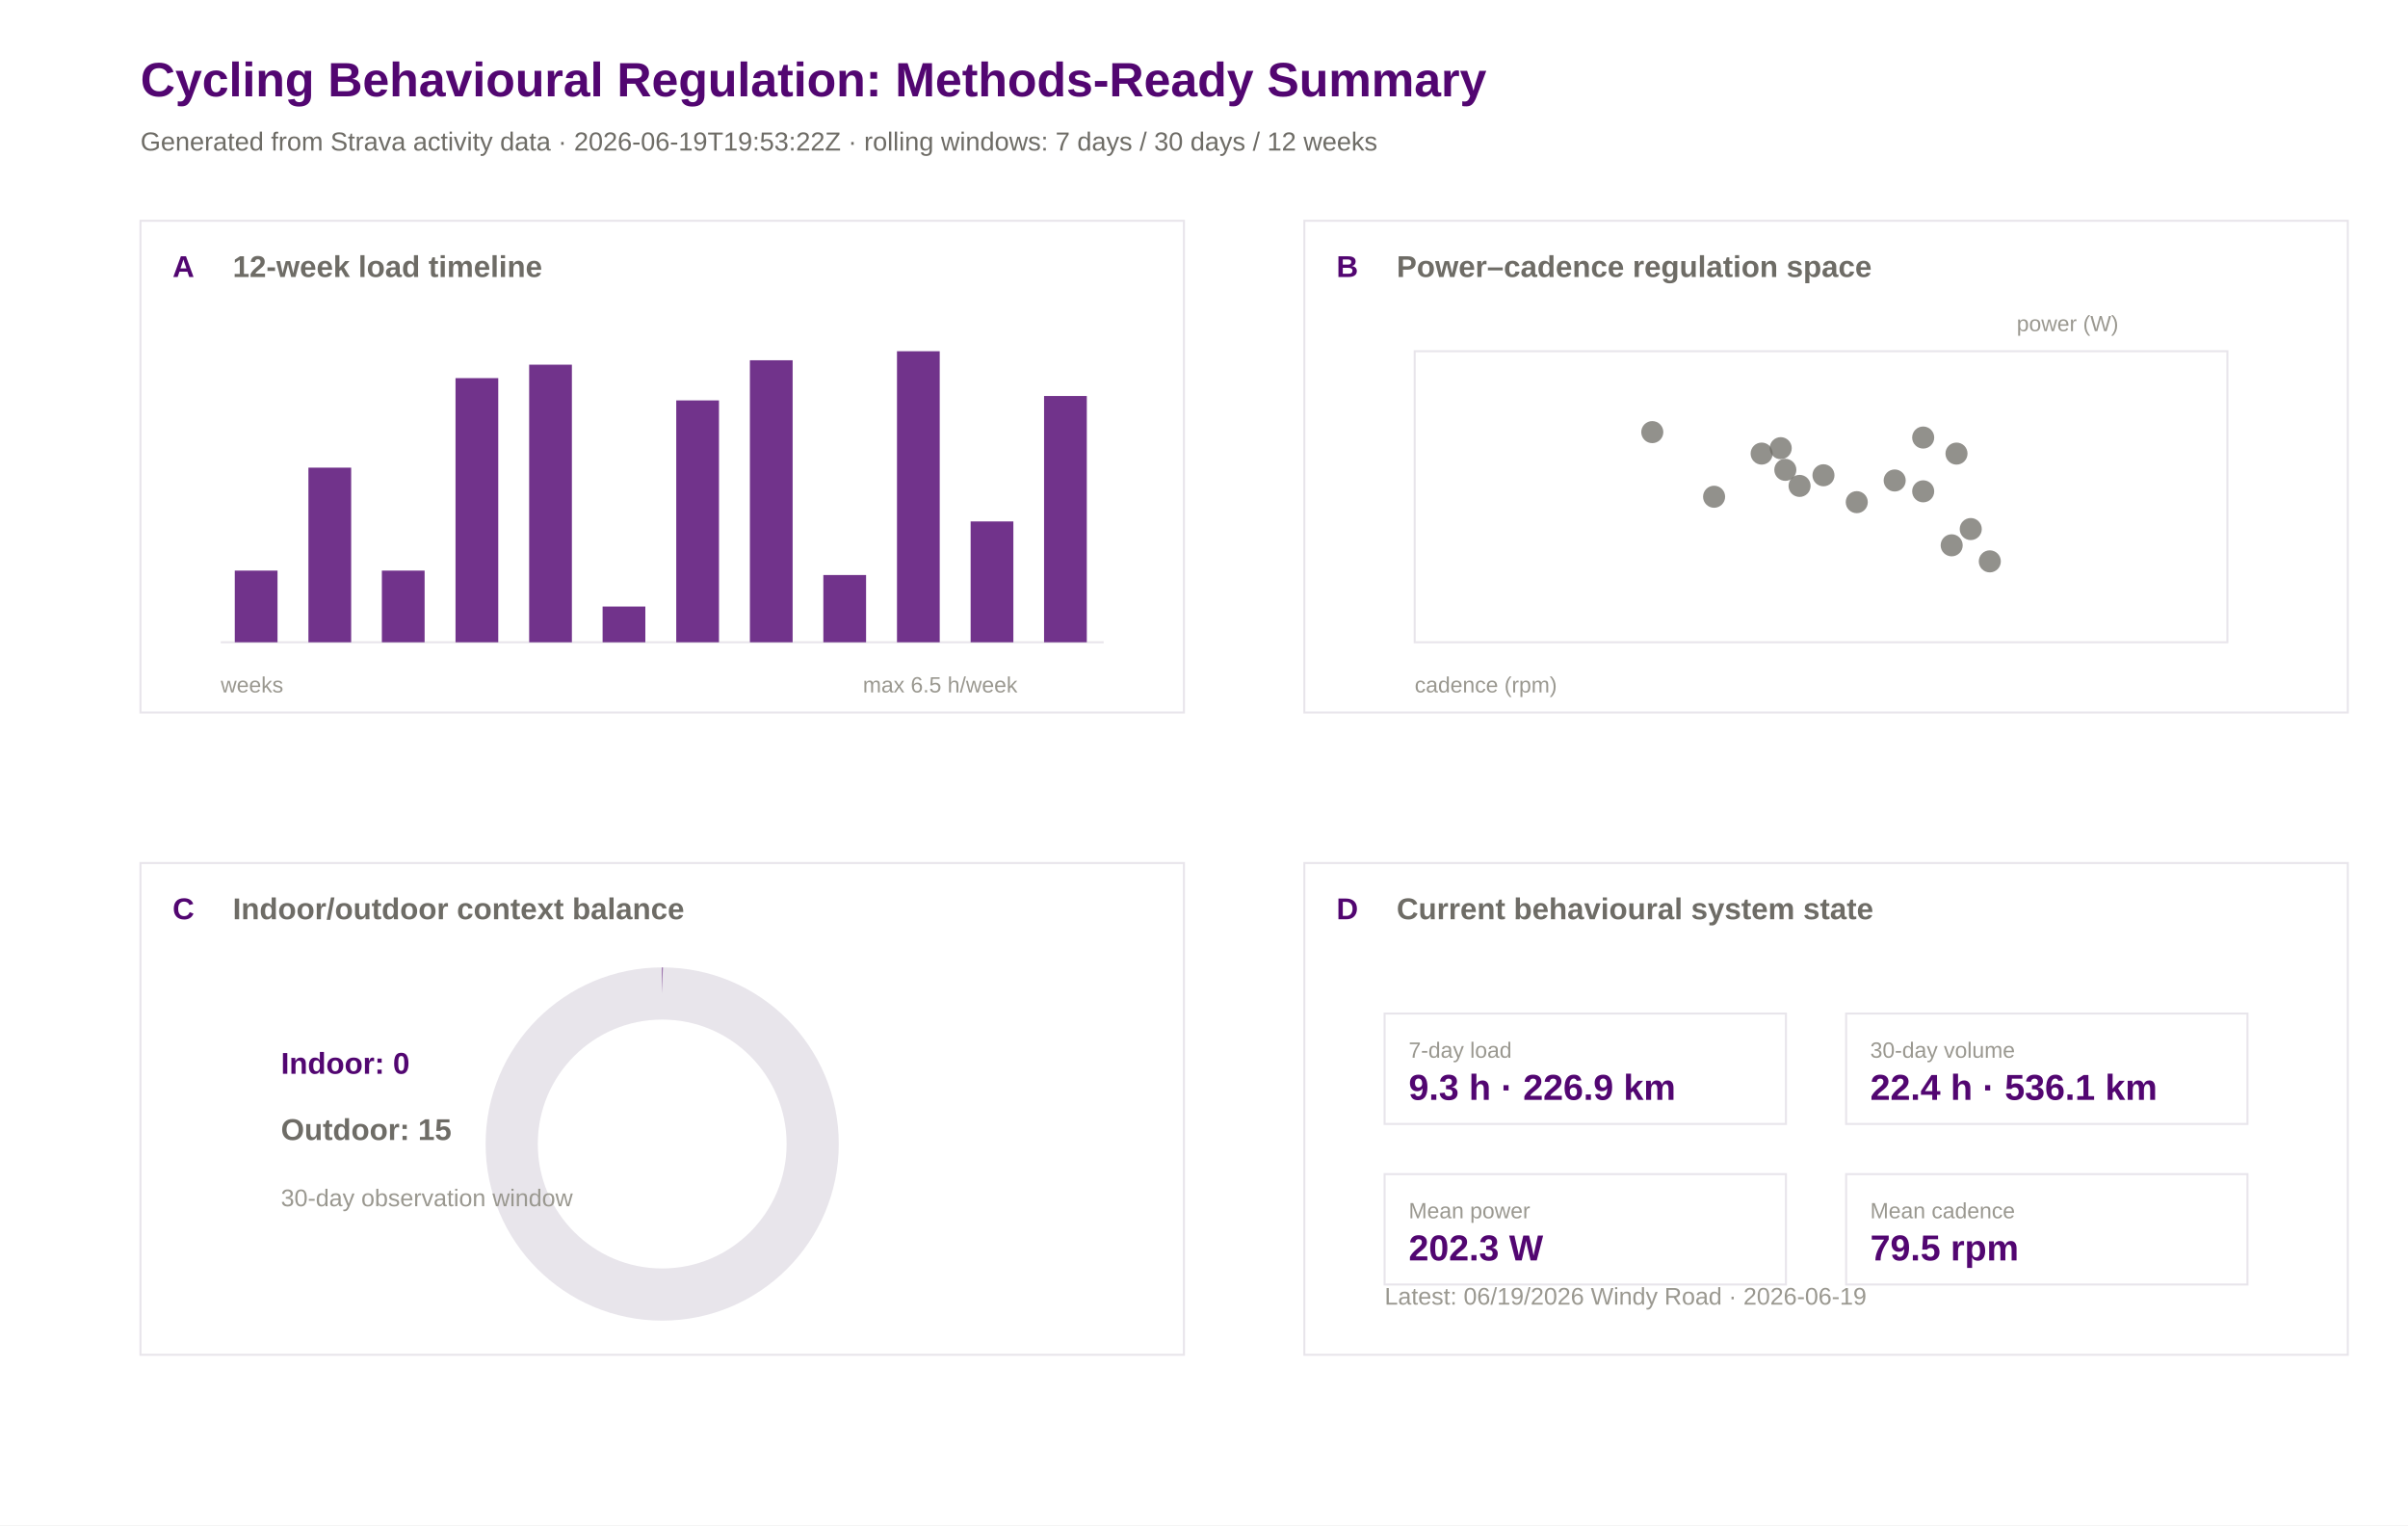
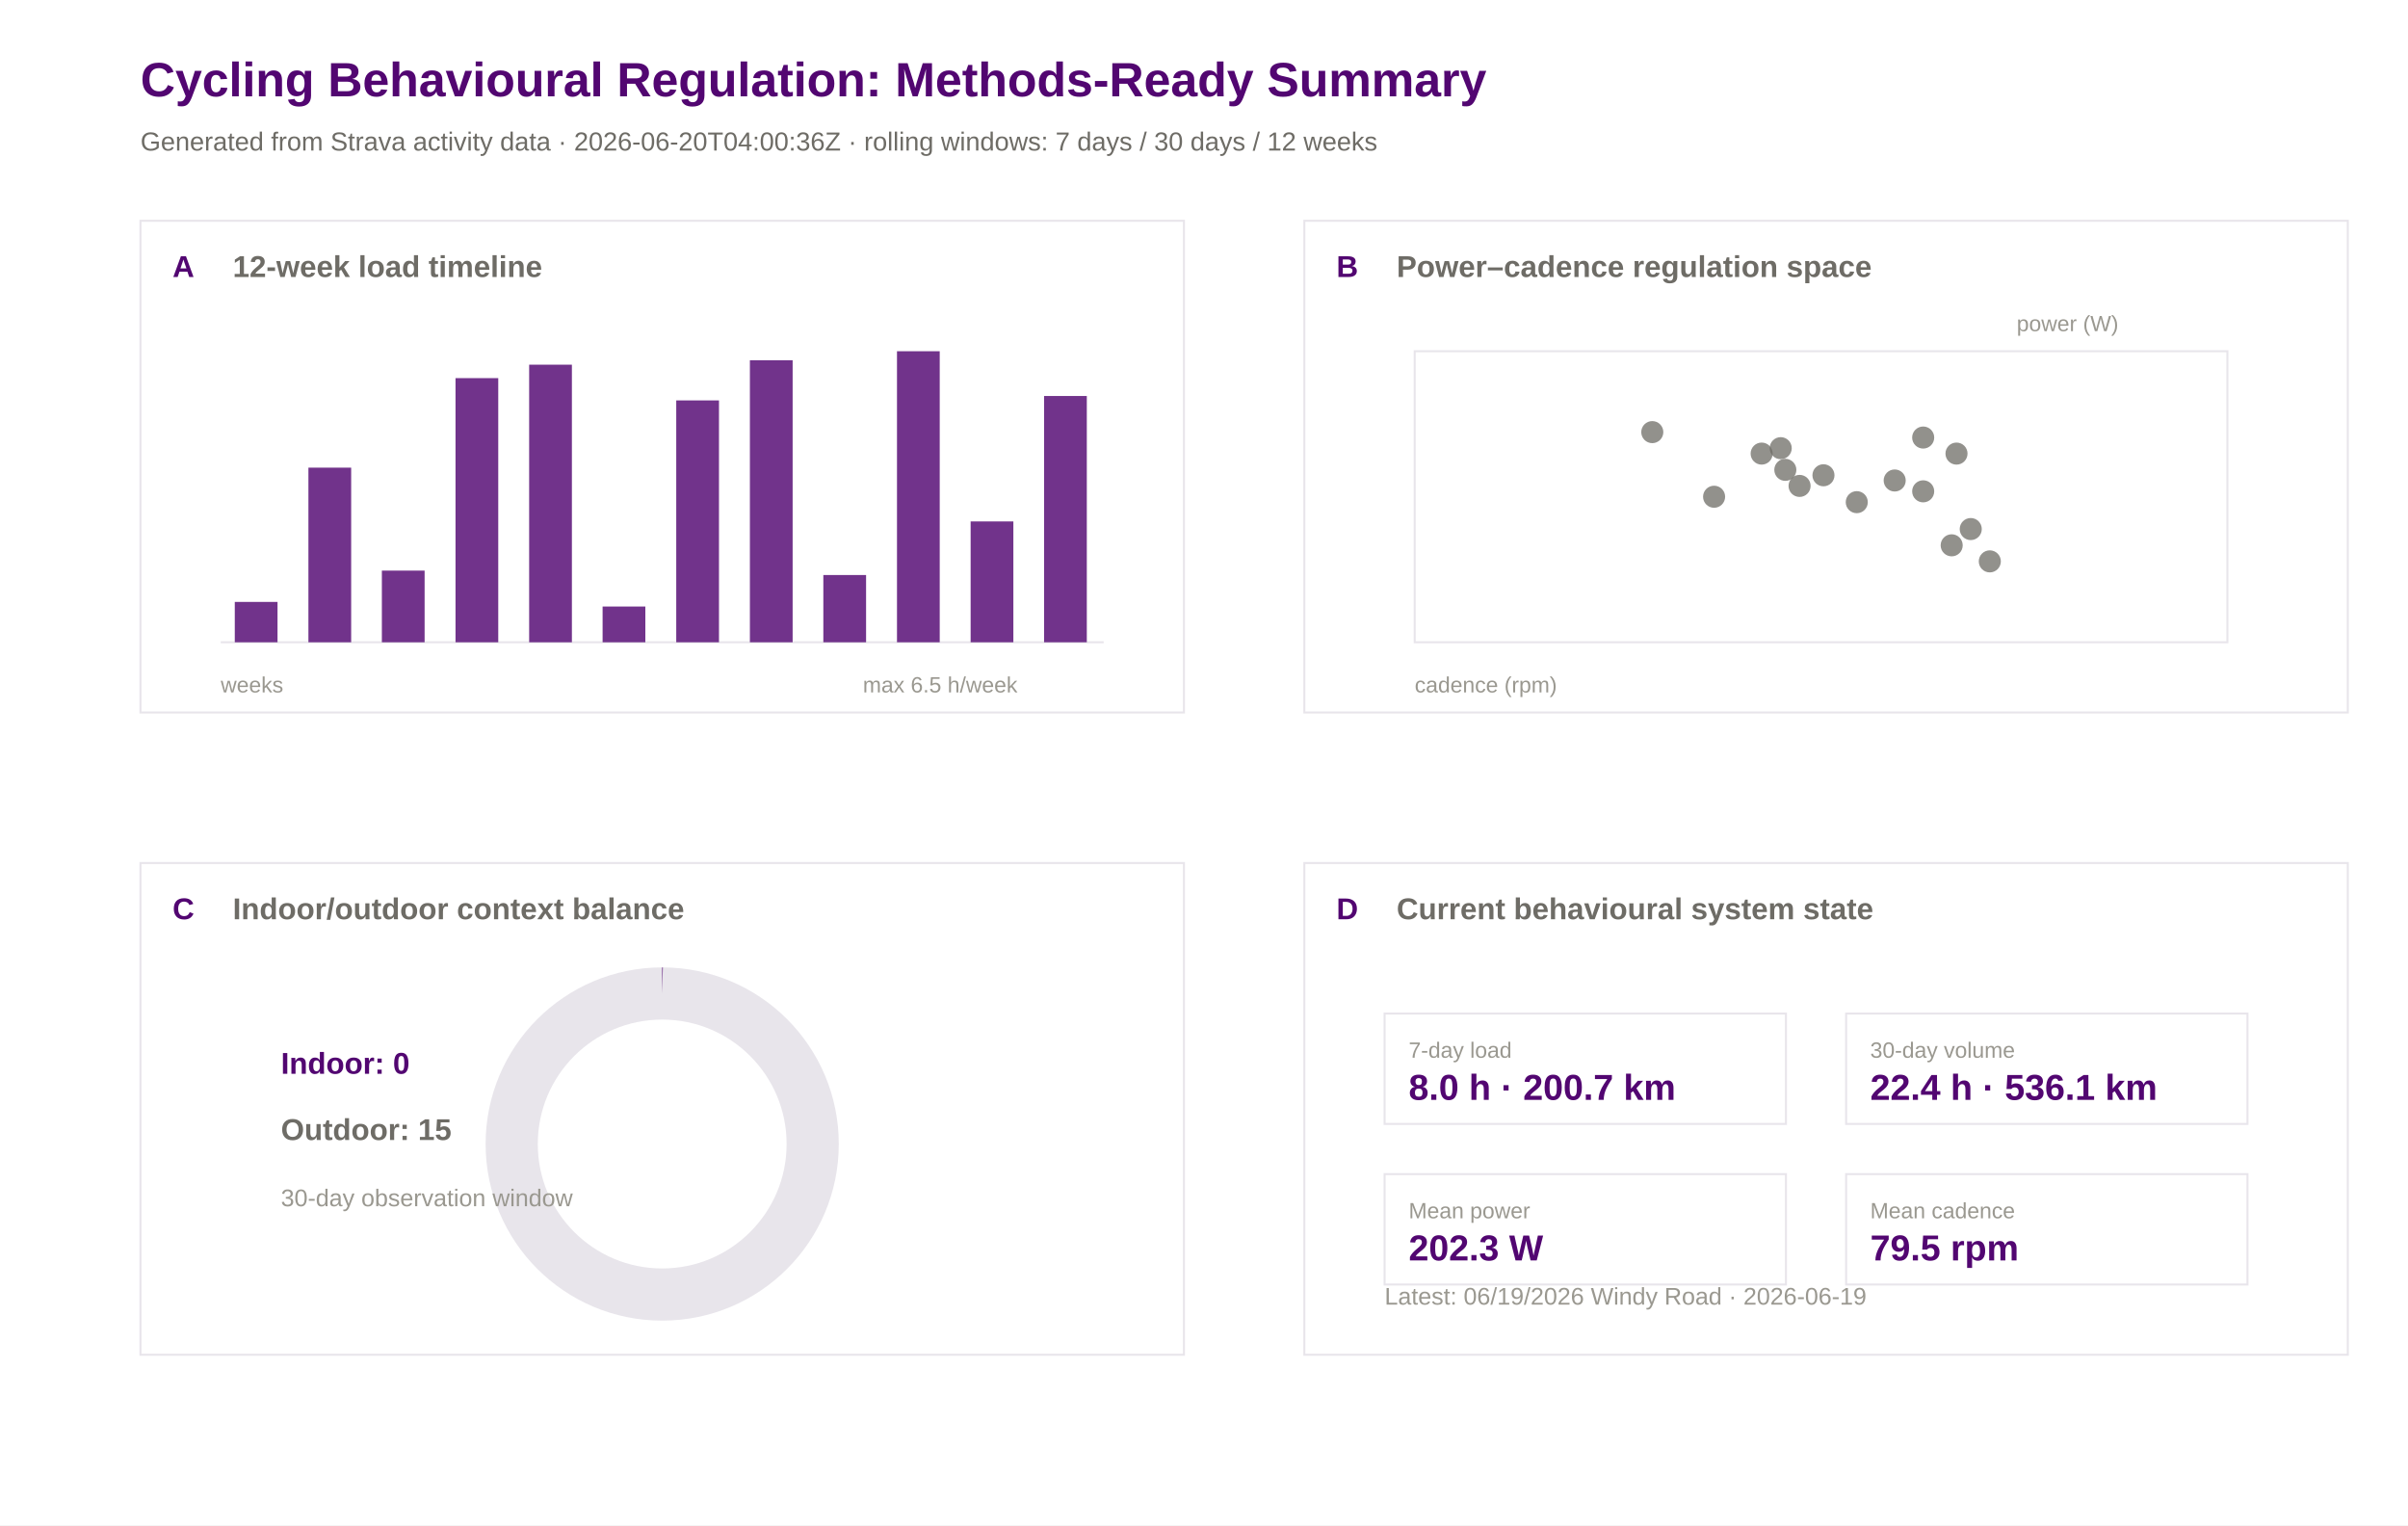
<svg xmlns="http://www.w3.org/2000/svg" width="1200" height="760" viewBox="0 0 1200 760">
  <rect width="100%" height="100%" fill="#ffffff" />
  <text x="70.0" y="48.0" font-family="Arial" font-size="24" font-weight="600" fill="#520671">Cycling Behavioural Regulation: Methods-Ready Summary</text>
-   <text x="70.0" y="75.0" font-family="Arial" font-size="13" font-weight="400" fill="#6e6c66">Generated from Strava activity data · 2026-06-19T19:53:22Z · rolling windows: 7 days / 30 days / 12 weeks</text>
+   <text x="70.0" y="75.0" font-family="Arial" font-size="13" font-weight="400" fill="#6e6c66">Generated from Strava activity data · 2026-06-20T04:00:36Z · rolling windows: 7 days / 30 days / 12 weeks</text>
  <rect x="70" y="110" width="520" height="245" fill="#ffffff" stroke="#e8e5eb" stroke-width="1" />
  <text x="86.0" y="138.0" font-family="Arial" font-size="15" font-weight="600" fill="#520671">A</text>
  <text x="116.0" y="138.0" font-family="Arial" font-size="15" font-weight="600" fill="#6e6c66">12-week load timeline</text>
  <rect x="650" y="110" width="520" height="245" fill="#ffffff" stroke="#e8e5eb" stroke-width="1" />
  <text x="666.0" y="138.0" font-family="Arial" font-size="15" font-weight="600" fill="#520671">B</text>
  <text x="696.0" y="138.0" font-family="Arial" font-size="15" font-weight="600" fill="#6e6c66">Power–cadence regulation space</text>
  <rect x="70" y="430" width="520" height="245" fill="#ffffff" stroke="#e8e5eb" stroke-width="1" />
  <text x="86.0" y="458.0" font-family="Arial" font-size="15" font-weight="600" fill="#520671">C</text>
  <text x="116.0" y="458.0" font-family="Arial" font-size="15" font-weight="600" fill="#6e6c66">Indoor/outdoor context balance</text>
  <rect x="650" y="430" width="520" height="245" fill="#ffffff" stroke="#e8e5eb" stroke-width="1" />
  <text x="666.0" y="458.0" font-family="Arial" font-size="15" font-weight="600" fill="#520671">D</text>
  <text x="696.0" y="458.0" font-family="Arial" font-size="15" font-weight="600" fill="#6e6c66">Current behavioural system state</text>
  <line x1="110" y1="320" x2="550" y2="320" stroke="#e8e5eb" />
-   <rect x="117.0" y="284.3" width="21.3" height="35.7" fill="#520671" opacity="0.82" />
+   <rect x="117.0" y="299.9" width="21.3" height="20.1" fill="#520671" opacity="0.82" />
  <rect x="153.7" y="233.0" width="21.3" height="87.0" fill="#520671" opacity="0.82" />
  <rect x="190.3" y="284.3" width="21.3" height="35.7" fill="#520671" opacity="0.82" />
  <rect x="227.0" y="188.4" width="21.3" height="131.6" fill="#520671" opacity="0.82" />
  <rect x="263.7" y="181.7" width="21.3" height="138.3" fill="#520671" opacity="0.82" />
  <rect x="300.3" y="302.2" width="21.3" height="17.8" fill="#520671" opacity="0.82" />
  <rect x="337.0" y="199.5" width="21.3" height="120.5" fill="#520671" opacity="0.82" />
  <rect x="373.7" y="179.5" width="21.3" height="140.5" fill="#520671" opacity="0.82" />
  <rect x="410.3" y="286.5" width="21.3" height="33.5" fill="#520671" opacity="0.82" />
  <rect x="447.0" y="175.0" width="21.3" height="145.0" fill="#520671" opacity="0.82" />
  <rect x="483.7" y="259.8" width="21.3" height="60.2" fill="#520671" opacity="0.82" />
  <rect x="520.3" y="197.3" width="21.3" height="122.7" fill="#520671" opacity="0.82" />
  <text x="110.0" y="345.0" font-family="Arial" font-size="11" font-weight="400" fill="#9a9890">weeks</text>
  <text x="430.0" y="345.0" font-family="Arial" font-size="11" font-weight="400" fill="#9a9890">max 6.5 h/week</text>
  <rect x="705" y="175" width="405" height="145" fill="#ffffff" stroke="#e8e5eb" />
  <circle cx="889.7" cy="234.1" r="5.5" fill="#6e6c66" opacity="0.75" />
  <circle cx="877.9" cy="226.0" r="5.5" fill="#6e6c66" opacity="0.75" />
  <circle cx="925.3" cy="250.2" r="5.5" fill="#6e6c66" opacity="0.75" />
  <circle cx="896.8" cy="242.1" r="5.5" fill="#6e6c66" opacity="0.75" />
  <circle cx="887.4" cy="223.3" r="5.5" fill="#6e6c66" opacity="0.75" />
  <circle cx="972.6" cy="271.7" r="5.5" fill="#6e6c66" opacity="0.75" />
  <circle cx="958.4" cy="218.0" r="5.5" fill="#6e6c66" opacity="0.75" />
  <circle cx="944.2" cy="239.4" r="5.5" fill="#6e6c66" opacity="0.75" />
  <circle cx="958.4" cy="244.8" r="5.5" fill="#6e6c66" opacity="0.75" />
  <circle cx="823.4" cy="215.3" r="5.5" fill="#6e6c66" opacity="0.75" />
  <circle cx="908.7" cy="236.8" r="5.5" fill="#6e6c66" opacity="0.75" />
  <circle cx="982.1" cy="263.6" r="5.5" fill="#6e6c66" opacity="0.75" />
  <circle cx="975.0" cy="226.0" r="5.5" fill="#6e6c66" opacity="0.75" />
  <circle cx="991.6" cy="279.7" r="5.5" fill="#6e6c66" opacity="0.75" />
  <circle cx="854.2" cy="247.5" r="5.5" fill="#6e6c66" opacity="0.75" />
  <text x="705.0" y="345.0" font-family="Arial" font-size="11" font-weight="400" fill="#9a9890">cadence (rpm)</text>
  <text x="1005.0" y="165.0" font-family="Arial" font-size="11" font-weight="400" fill="#9a9890">power (W)</text>
  <circle cx="330" cy="570" r="75" fill="none" stroke="#e8e5eb" stroke-width="26" />
  <circle cx="330" cy="570" r="75" fill="none" stroke="#520671" stroke-width="26" stroke-dasharray="0.0 471.2" transform="rotate(-90 330 570)" />
  <text x="140.0" y="535.0" font-family="Arial" font-size="15" font-weight="600" fill="#520671">Indoor: 0</text>
  <text x="140.0" y="568.0" font-family="Arial" font-size="15" font-weight="600" fill="#6e6c66">Outdoor: 15</text>
  <text x="140.0" y="601.0" font-family="Arial" font-size="12" font-weight="400" fill="#9a9890">30-day observation window</text>
  <rect x="690" y="505" width="200" height="55" fill="#ffffff" stroke="#e8e5eb" />
  <text x="702.0" y="527.0" font-family="Arial" font-size="11" font-weight="500" fill="#9a9890">7-day load</text>
-   <text x="702.0" y="548.0" font-family="Arial" font-size="18" font-weight="600" fill="#520671">9.3 h · 226.9 km</text>
+   <text x="702.0" y="548.0" font-family="Arial" font-size="18" font-weight="600" fill="#520671">8.0 h · 200.7 km</text>
  <rect x="920" y="505" width="200" height="55" fill="#ffffff" stroke="#e8e5eb" />
  <text x="932.0" y="527.0" font-family="Arial" font-size="11" font-weight="500" fill="#9a9890">30-day volume</text>
  <text x="932.0" y="548.0" font-family="Arial" font-size="18" font-weight="600" fill="#520671">22.4 h · 536.1 km</text>
  <rect x="690" y="585" width="200" height="55" fill="#ffffff" stroke="#e8e5eb" />
  <text x="702.0" y="607.0" font-family="Arial" font-size="11" font-weight="500" fill="#9a9890">Mean power</text>
  <text x="702.0" y="628.0" font-family="Arial" font-size="18" font-weight="600" fill="#520671">202.3 W</text>
  <rect x="920" y="585" width="200" height="55" fill="#ffffff" stroke="#e8e5eb" />
  <text x="932.0" y="607.0" font-family="Arial" font-size="11" font-weight="500" fill="#9a9890">Mean cadence</text>
  <text x="932.0" y="628.0" font-family="Arial" font-size="18" font-weight="600" fill="#520671">79.5 rpm</text>
  <text x="690.0" y="650.0" font-family="Arial" font-size="12" font-weight="400" fill="#9a9890">Latest: 06/19/2026 Windy Road · 2026-06-19</text>
</svg>
